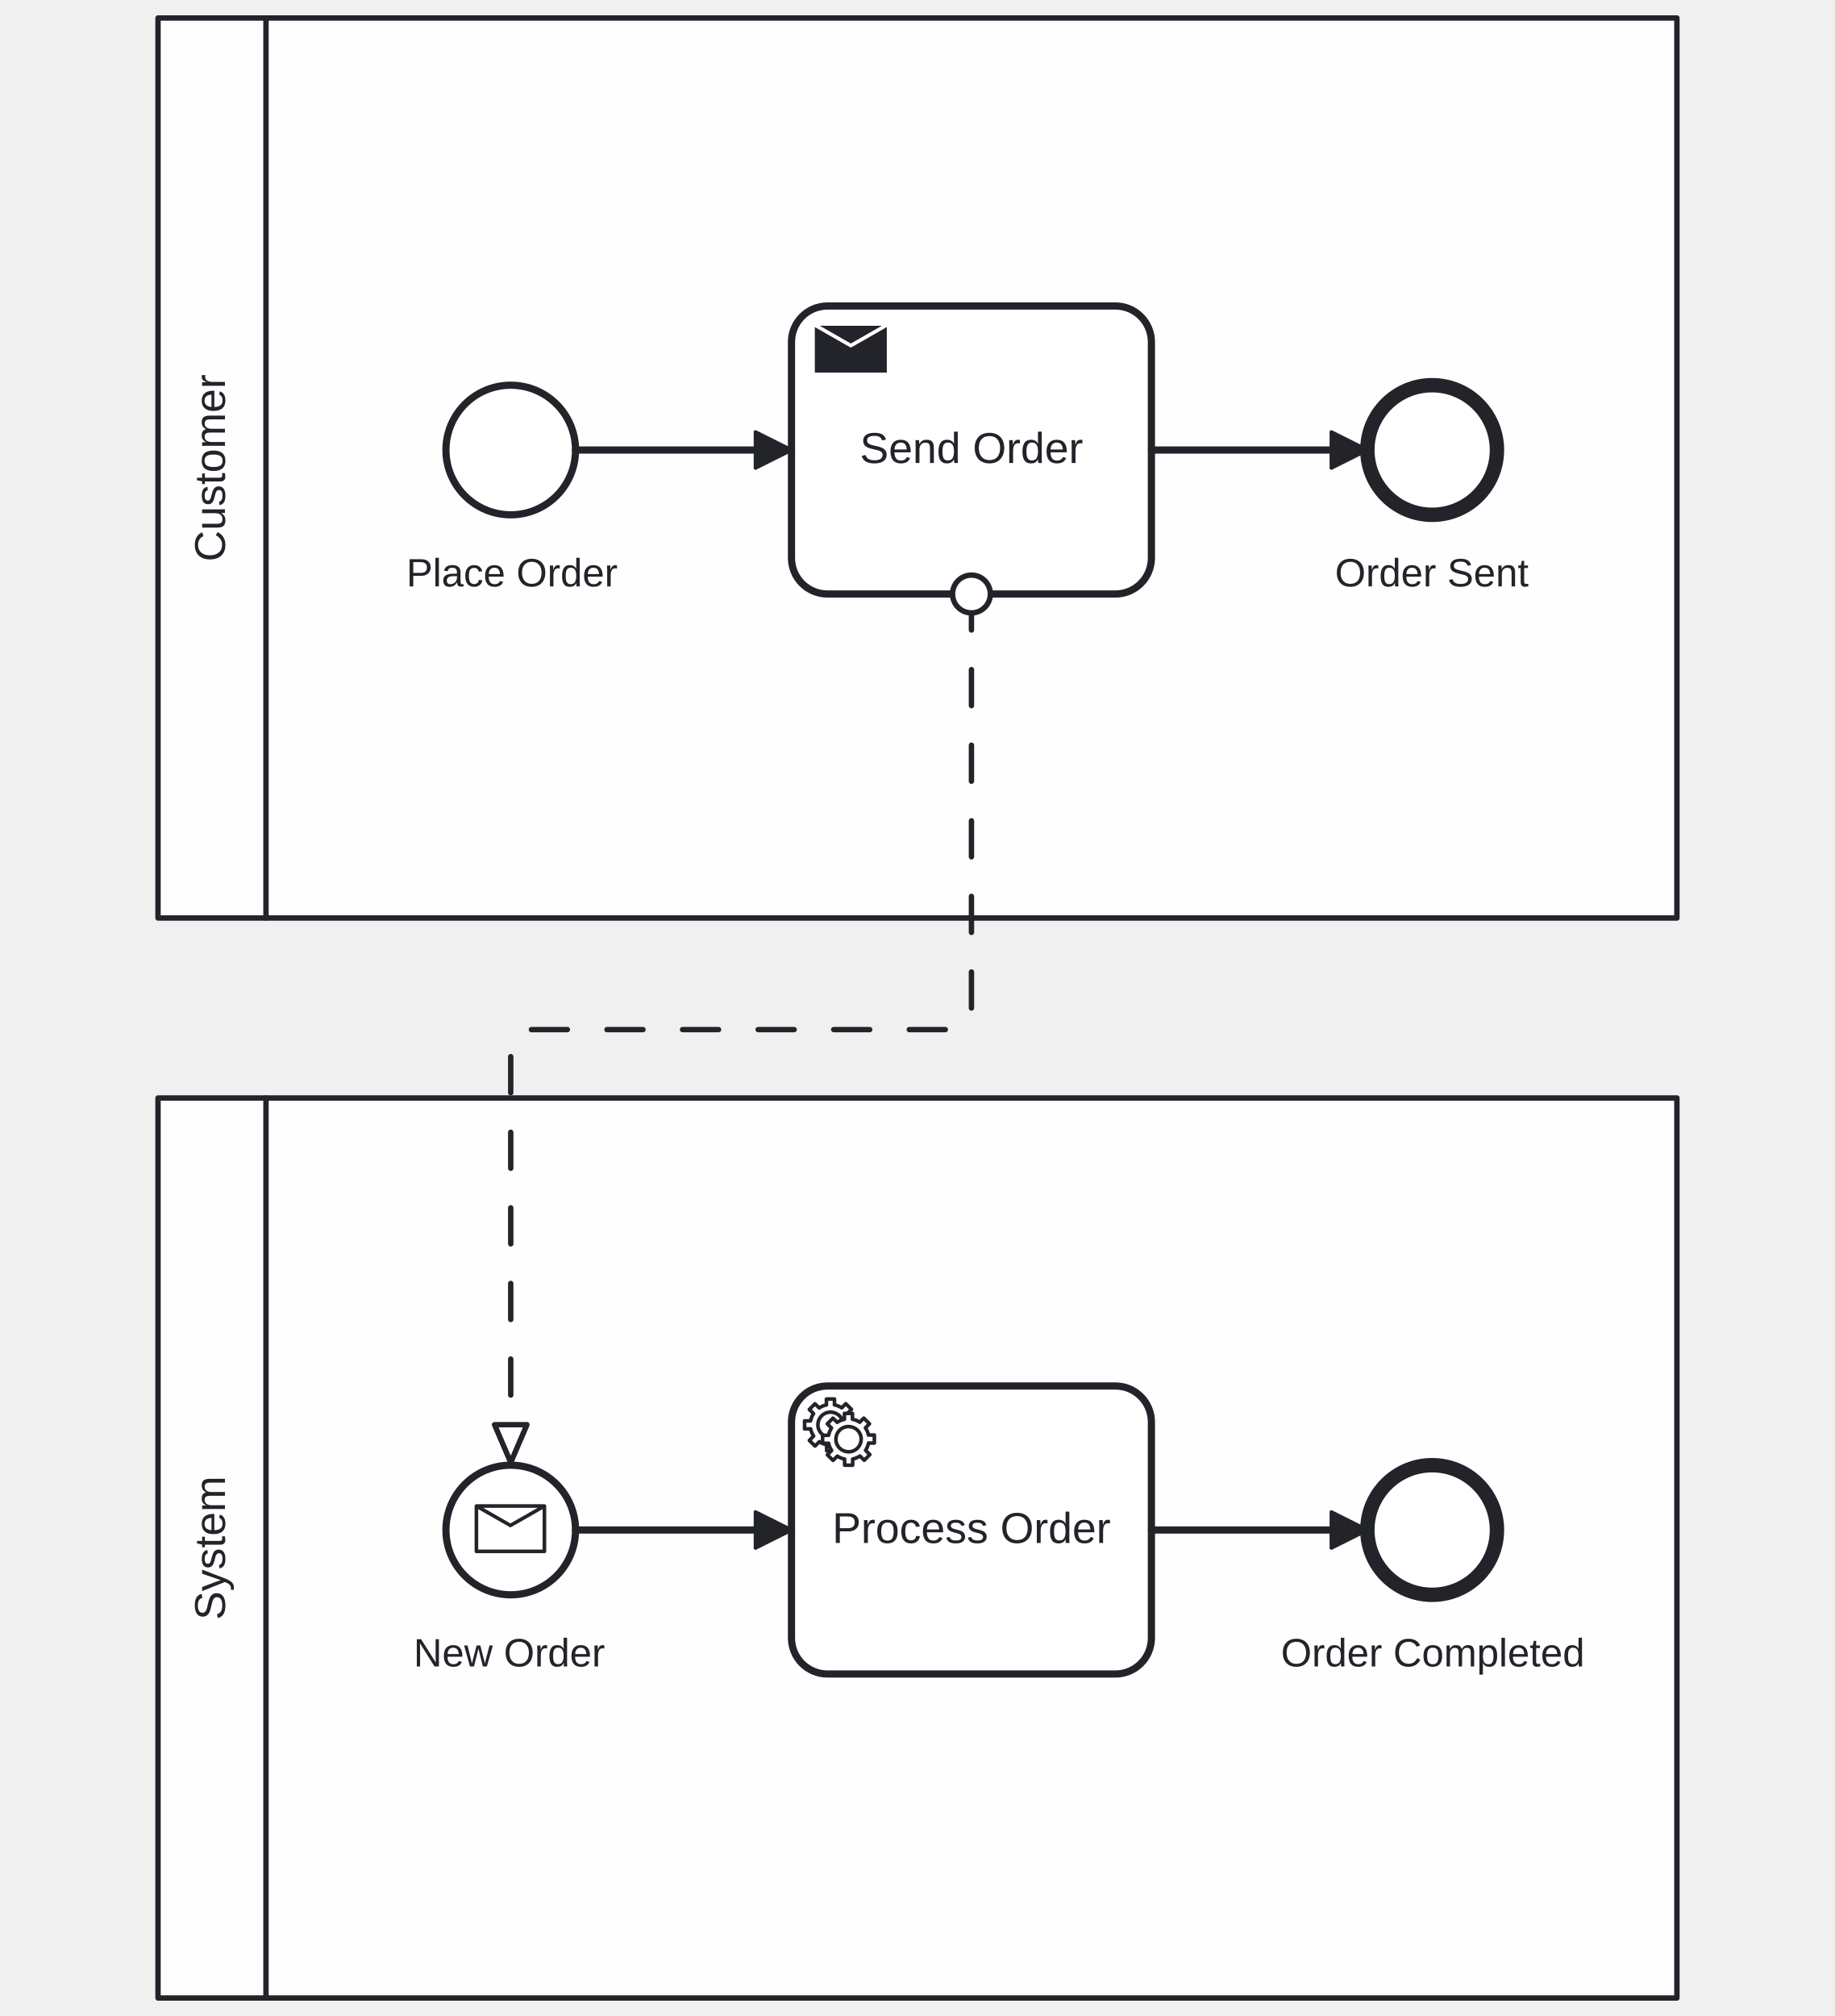
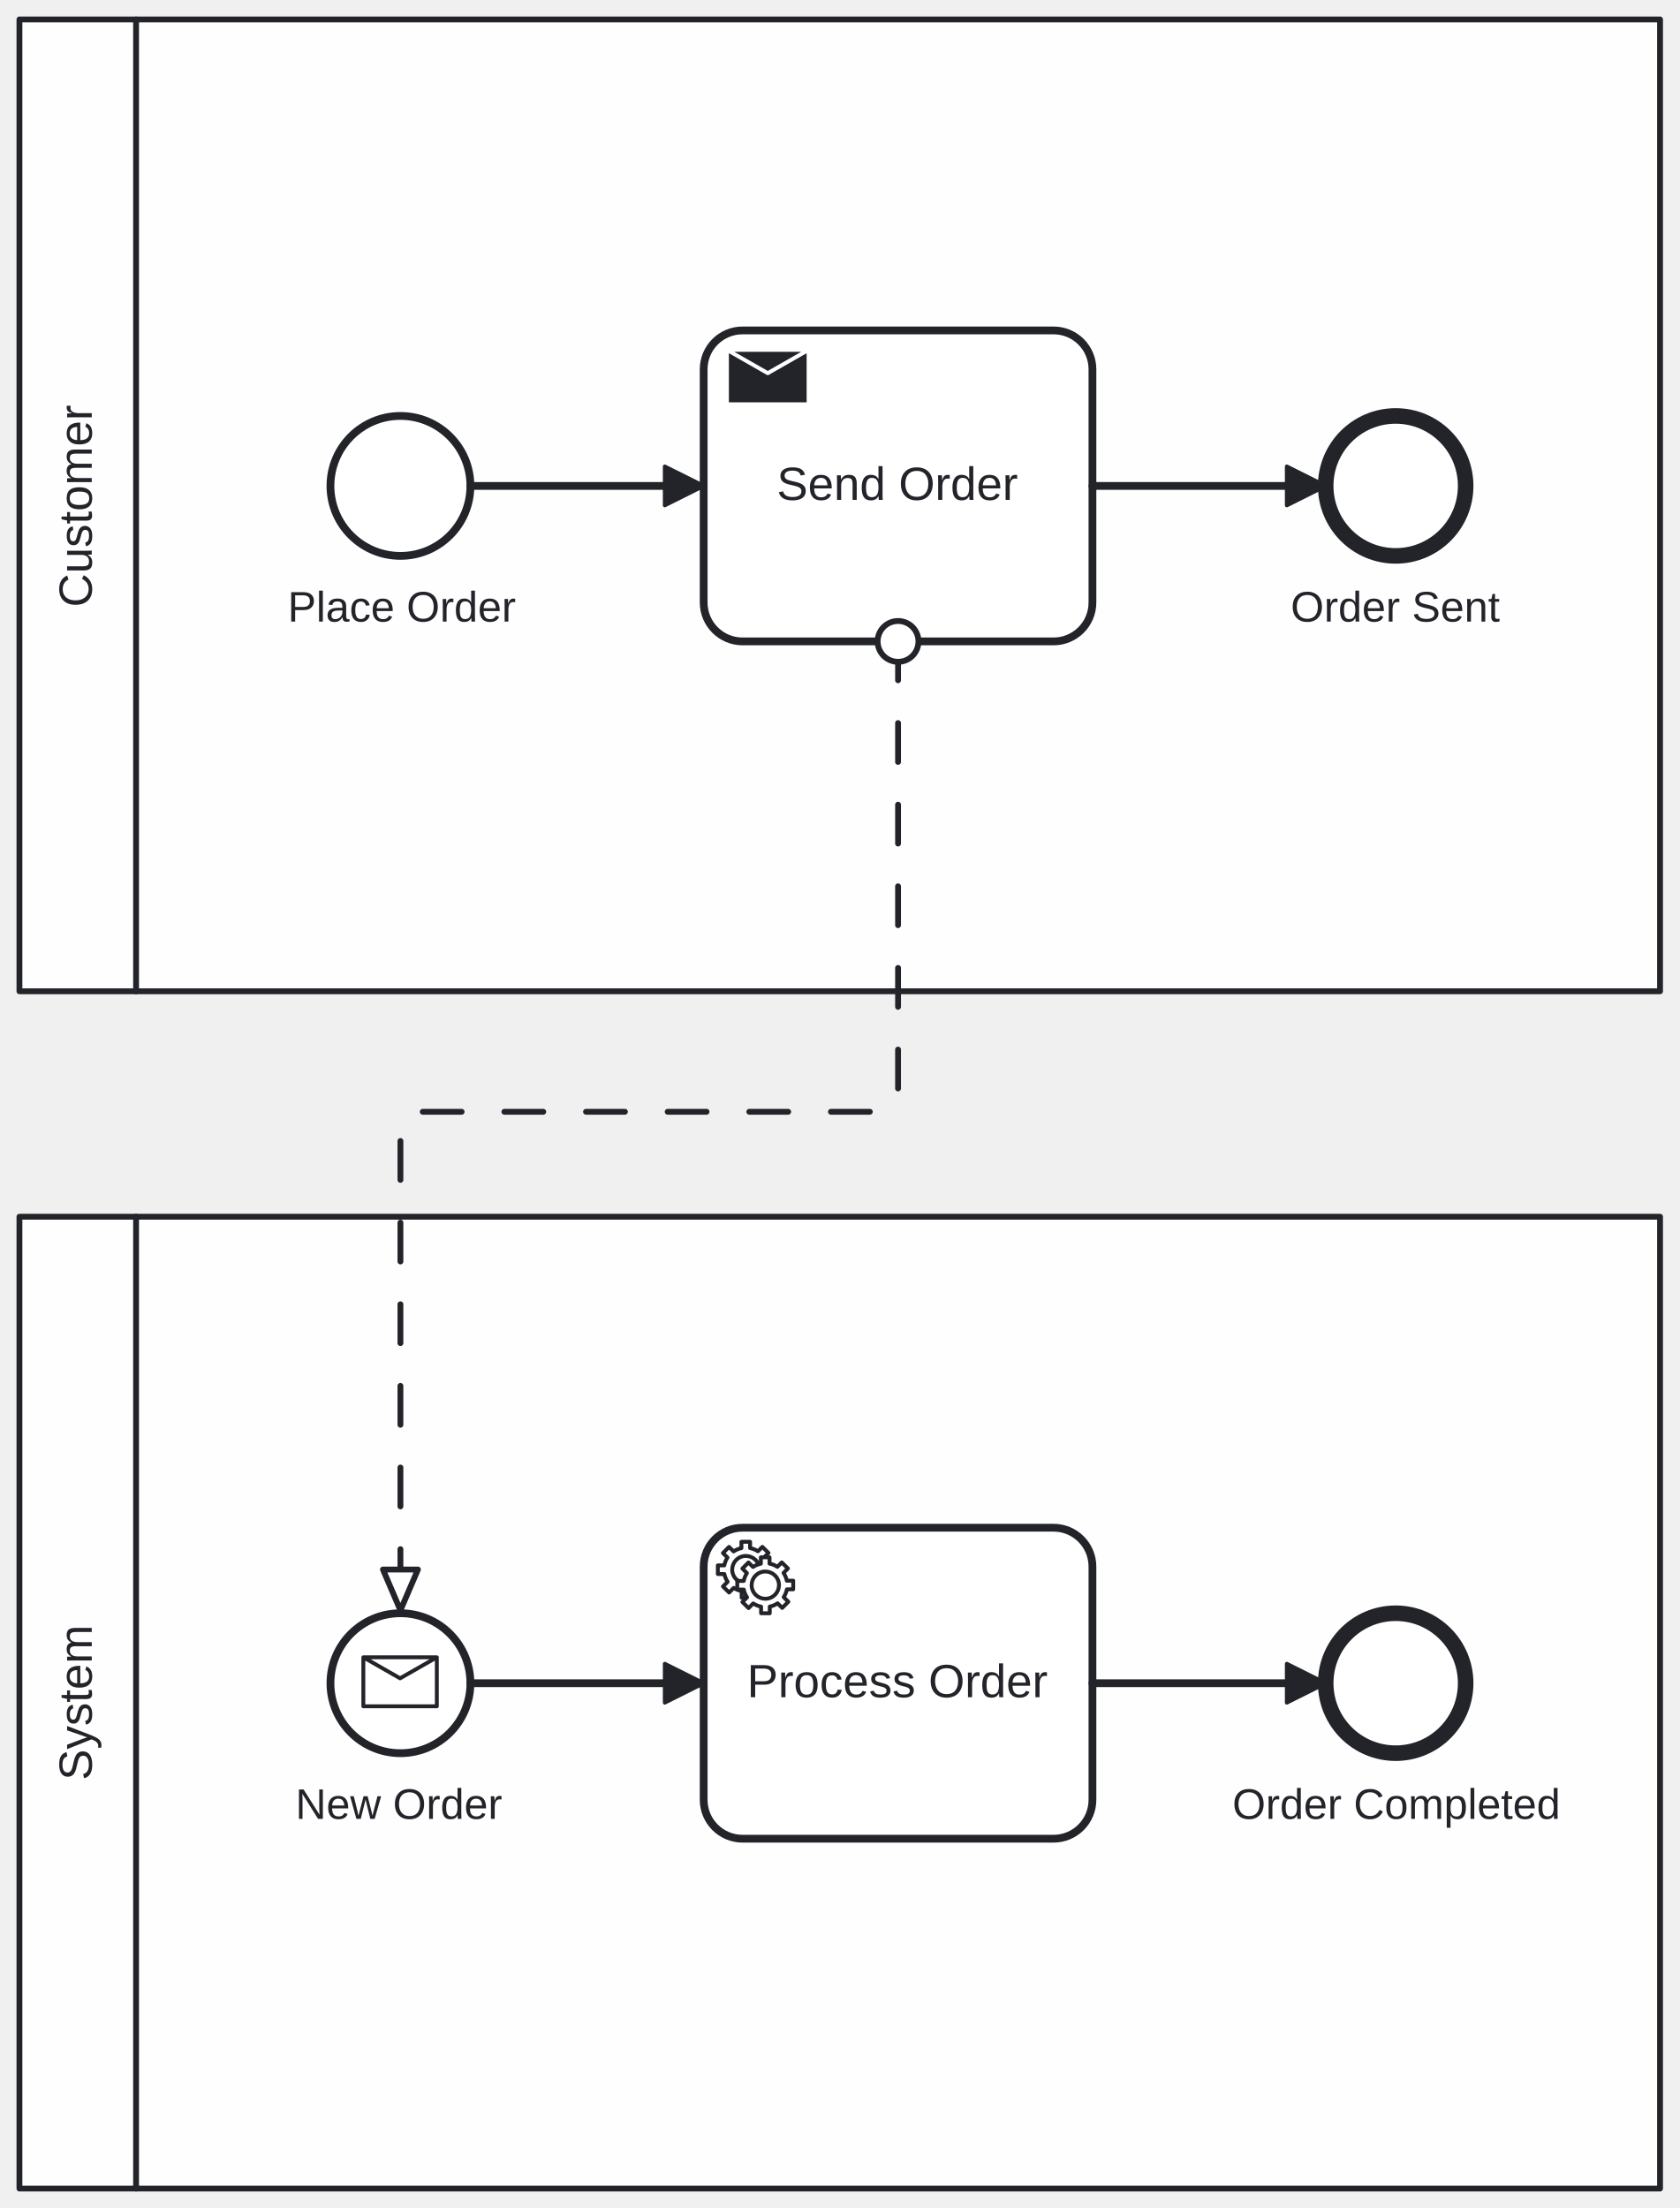
- <svg xmlns="http://www.w3.org/2000/svg" width="589" height="647" viewBox="157 87 432 560" version="1.1">
+ <svg xmlns="http://www.w3.org/2000/svg" width="432" height="568" viewBox="157 87 432 568" version="1.1">
+   <defs>
+     <pattern id="djs-grid-pattern-172185" width="10" height="10" patternUnits="userSpaceOnUse">
+       <circle cx="0.5" cy="0.5" r="0.5" style="fill: rgb(204, 204, 204);" />
+     </pattern>
+   </defs>
  <g class="djs-group">
-     <g class="djs-element djs-shape" data-element-id="Participant_0z8mn1y" style="display: block;" transform="translate(162, 92)">
+     <g class="djs-element djs-shape" data-element-id="Participant_0z8mn1y" style="display: block;" transform="matrix(1 0 0 1 162 92)">
      <g class="djs-visual">
-         <rect x="0" y="0" width="422" height="250" rx="0" ry="0" style="stroke-linecap: round; stroke-linejoin: round; stroke: hsl(225, 10%, 15%); stroke-width: 1.5px; fill: white; fill-opacity: 0.95;" />
-         <path style="fill: none; stroke-linecap: round; stroke-linejoin: round; stroke: hsl(225, 10%, 15%); stroke-width: 1.5px;" d="M30,0L30,250" />
-         <text style="font-family: Arial, sans-serif; font-size: 12px; font-weight: normal; fill: hsl(225, 10%, 15%);" lineHeight="1.2" class="djs-label" transform="matrix(-1.8369701987210297e-16, -1, 1, -1.8369701987210297e-16, 0, 250)">
-           <tspan x="98.996" y="18.6">Customer</tspan>
+         <rect x="0" y="0" width="422" height="250" rx="0" ry="0" style="stroke-linecap: round; stroke-linejoin: round; stroke: rgb(34, 36, 42); stroke-width: 1.5px; fill: white; fill-opacity: 0.95;" />
+         <path style="fill: none; stroke-linecap: round; stroke-linejoin: round; stroke: rgb(34, 36, 42); stroke-width: 1.5px;" d="M30,0L30,250" />
+         <text lineHeight="1.2" class="djs-label" style="font-family: Arial, sans-serif; font-size: 12px; font-weight: normal; fill: rgb(34, 36, 42);" transform="matrix(-1.83697e-16 -1 1 -1.83697e-16 0 250)">
+           <tspan x="98.808" y="18.6">Customer</tspan>
        </text>
      </g>
-       <rect x="-5" y="-5" rx="4" width="432" height="260" style="fill: none;" class="djs-outline" />
-       <rect style="fill: none; stroke-opacity: 0; stroke: white; stroke-width: 15px;" class="djs-hit djs-hit-no-move" x="0" y="0" width="422" height="250" />
-       <rect style="fill: none; stroke-opacity: 0; stroke: white; stroke-width: 15px;" class="djs-hit djs-hit-click-stroke" x="0" y="0" width="422" height="250" />
-       <rect style="fill: none; stroke-opacity: 0; stroke: white; stroke-width: 15px;" class="djs-hit djs-hit-all" x="0" y="0" width="30" height="250" />
+       <rect x="-5" y="-5" rx="4" width="432" height="260" class="djs-outline" style="fill: none;" />
+       <rect class="djs-hit djs-hit-no-move" x="0" y="0" width="422" height="250" style="fill: none; stroke-opacity: 0; stroke: white; stroke-width: 15px;" />
+       <rect class="djs-hit djs-hit-click-stroke" x="0" y="0" width="422" height="250" style="fill: none; stroke-opacity: 0; stroke: white; stroke-width: 15px;" />
+       <rect class="djs-hit djs-hit-all" x="0" y="0" width="30" height="250" style="fill: none; stroke-opacity: 0; stroke: white; stroke-width: 15px;" />
    </g>
    <g class="djs-children">
      <g class="djs-group">
-         <g class="djs-element djs-shape" data-element-id="Event_0tndxmk" style="display: block;" transform="translate(242, 194)">
-           <g class="djs-visual">
-             <circle cx="18" cy="18" r="18" style="stroke-linecap: round; stroke-linejoin: round; stroke: hsl(225, 10%, 15%); stroke-width: 2px; fill: white; fill-opacity: 0.95;" />
-           </g>
-           <rect style="fill: none; stroke-opacity: 0; stroke: white; stroke-width: 15px;" class="djs-hit djs-hit-all" x="0" y="0" width="36" height="36" />
-           <circle cx="18" cy="18" r="23" style="fill: none;" class="djs-outline" />
-         </g>
-       </g>
-       <g class="djs-group">
-         <g class="djs-element djs-shape" data-element-id="Event_1ou3j4g" style="display: block;" transform="translate(498, 194)">
-           <g class="djs-visual">
-             <circle cx="18" cy="18" r="18" style="stroke-linecap: round; stroke-linejoin: round; stroke: hsl(225, 10%, 15%); stroke-width: 4px; fill: white; fill-opacity: 0.95;" />
-           </g>
-           <rect style="fill: none; stroke-opacity: 0; stroke: white; stroke-width: 15px;" class="djs-hit djs-hit-all" x="0" y="0" width="36" height="36" />
-           <circle cx="18" cy="18" r="24" style="fill: none;" class="djs-outline" />
-         </g>
-       </g>
-       <g class="djs-group">
-         <g class="djs-element djs-shape" data-element-id="Activity_0ry0qlf" style="display: block;" transform="translate(338, 172)">
-           <g class="djs-visual">
-             <rect x="0" y="0" width="100" height="80" rx="10" ry="10" style="stroke-linecap: round; stroke-linejoin: round; stroke: hsl(225, 10%, 15%); stroke-width: 2px; fill: white; fill-opacity: 0.95;" />
-             <text style="font-family: Arial, sans-serif; font-size: 12px; font-weight: normal; fill: hsl(225, 10%, 15%);" lineHeight="1.2" class="djs-label">
-               <tspan x="18.986" y="43.6">Send Order</tspan>
-             </text>
-             <path style="fill: hsl(225, 10%, 15%); stroke-linecap: round; stroke-linejoin: round; stroke: white; stroke-width: 1px;" d="m 5.985,4.998 l 0,14 l 21,0 l 0,-14 z l 10.5,6 l 10.5,-6" />
-           </g>
-           <rect style="fill: none; stroke-opacity: 0; stroke: white; stroke-width: 15px;" class="djs-hit djs-hit-all" x="0" y="0" width="100" height="80" />
-           <rect x="-5" y="-5" rx="14" width="110" height="90" style="fill: none;" class="djs-outline" />
+         <g class="djs-element djs-shape" data-element-id="Event_0tndxmk" style="display: block;" transform="matrix(1 0 0 1 242 194)">
+           <g class="djs-visual">
+             <circle cx="18" cy="18" r="18" style="stroke-linecap: round; stroke-linejoin: round; stroke: rgb(34, 36, 42); stroke-width: 2px; fill: white; fill-opacity: 0.95;" />
+           </g>
+           <rect class="djs-hit djs-hit-all" x="0" y="0" width="36" height="36" style="fill: none; stroke-opacity: 0; stroke: white; stroke-width: 15px;" />
+           <circle cx="18" cy="18" r="23" class="djs-outline" style="fill: none;" />
+         </g>
+       </g>
+       <g class="djs-group">
+         <g class="djs-element djs-shape" data-element-id="Event_1ou3j4g" style="display: block;" transform="matrix(1 0 0 1 498 194)">
+           <g class="djs-visual">
+             <circle cx="18" cy="18" r="18" style="stroke-linecap: round; stroke-linejoin: round; stroke: rgb(34, 36, 42); stroke-width: 4px; fill: white; fill-opacity: 0.95;" />
+           </g>
+           <rect class="djs-hit djs-hit-all" x="0" y="0" width="36" height="36" style="fill: none; stroke-opacity: 0; stroke: white; stroke-width: 15px;" />
+           <circle cx="18" cy="18" r="24" class="djs-outline" style="fill: none;" />
+         </g>
+       </g>
+       <g class="djs-group">
+         <g class="djs-element djs-shape" data-element-id="Activity_0ry0qlf" style="display: block;" transform="matrix(1 0 0 1 338 172)">
+           <g class="djs-visual">
+             <rect x="0" y="0" width="100" height="80" rx="10" ry="10" style="stroke-linecap: round; stroke-linejoin: round; stroke: rgb(34, 36, 42); stroke-width: 2px; fill: white; fill-opacity: 0.95;" />
+             <text lineHeight="1.2" class="djs-label" style="font-family: Arial, sans-serif; font-size: 12px; font-weight: normal; fill: rgb(34, 36, 42);">
+               <tspan x="18.801" y="43.6">Send Order</tspan>
+             </text>
+             <path d="m 5.985,4.998 l 0,14 l 21,0 l 0,-14 z l 10.5,6 l 10.5,-6" style="fill: rgb(34, 36, 42); stroke-linecap: round; stroke-linejoin: round; stroke: white; stroke-width: 1px;" />
+           </g>
+           <rect class="djs-hit djs-hit-all" x="0" y="0" width="100" height="80" style="fill: none; stroke-opacity: 0; stroke: white; stroke-width: 15px;" />
+           <rect x="-5" y="-5" rx="14" width="110" height="90" class="djs-outline" style="fill: none;" />
        </g>
      </g>
      <g class="djs-group">
        <g class="djs-element djs-connection" data-element-id="Flow_1htsunl" style="display: block;">
          <g class="djs-visual">
            <defs>
-               <marker id="marker-seq-0" viewBox="0 0 20 20" refX="11" refY="10" markerWidth="10" markerHeight="10" orient="auto">
-                 <path d="M 1 5 L 11 10 L 1 15 Z" style="stroke-linecap: round; stroke-linejoin: round; stroke: hsl(225, 10%, 15%); stroke-width: 1px; fill: hsl(225, 10%, 15%);" />
-               </marker>
-             </defs>
-             <path style="fill: none; stroke-linecap: round; stroke-linejoin: round; stroke: hsl(225, 10%, 15%); stroke-width: 2px; marker-end: url(#marker-seq-0);" data-corner-radius="5" d="M278,212L338,212" />
-           </g>
-           <path d="M278,212L338,212" style="fill: none; stroke-opacity: 0; stroke: white; stroke-width: 15px;" class="djs-hit djs-hit-stroke" />
-           <rect x="273" y="207" rx="4" width="70" height="10" style="fill: none;" class="djs-outline" />
+               <marker id="marker-7tk5v90thybh86gxi19zd405r" viewBox="0 0 20 20" refX="11" refY="10" markerWidth="10" markerHeight="10" orient="auto">
+                 <path d="M 1 5 L 11 10 L 1 15 Z" style="stroke-linecap: round; stroke-linejoin: round; stroke: rgb(34, 36, 42); stroke-width: 1px; fill: rgb(34, 36, 42);" />
+               </marker>
+             </defs>
+             <path data-corner-radius="5" style="fill: none; stroke-linecap: round; stroke-linejoin: round; stroke: rgb(34, 36, 42); stroke-width: 2px; marker-end: url('#marker-7tk5v90thybh86gxi19zd405r');" d="M278,212L338,212" />
+           </g>
+           <path d="M278,212L338,212" class="djs-hit djs-hit-stroke" style="fill: none; stroke-opacity: 0; stroke: white; stroke-width: 15px;" />
+           <rect x="273" y="207" rx="4" width="70" height="10" class="djs-outline" style="fill: none;" />
        </g>
      </g>
      <g class="djs-group">
        <g class="djs-element djs-connection" data-element-id="Flow_0yr0lg5" style="display: block;">
          <g class="djs-visual">
            <defs>
-               <marker id="marker-seq-1" viewBox="0 0 20 20" refX="11" refY="10" markerWidth="10" markerHeight="10" orient="auto">
-                 <path d="M 1 5 L 11 10 L 1 15 Z" style="stroke-linecap: round; stroke-linejoin: round; stroke: hsl(225, 10%, 15%); stroke-width: 1px; fill: hsl(225, 10%, 15%);" />
-               </marker>
-             </defs>
-             <path style="fill: none; stroke-linecap: round; stroke-linejoin: round; stroke: hsl(225, 10%, 15%); stroke-width: 2px; marker-end: url(#marker-seq-1);" data-corner-radius="5" d="M438,212L498,212" />
-           </g>
-           <path d="M438,212L498,212" style="fill: none; stroke-opacity: 0; stroke: white; stroke-width: 15px;" class="djs-hit djs-hit-stroke" />
-           <rect x="433" y="207" rx="4" width="70" height="10" style="fill: none;" class="djs-outline" />
+               <marker id="marker-83jyy9683g8aciqaygdui0ru0" viewBox="0 0 20 20" refX="11" refY="10" markerWidth="10" markerHeight="10" orient="auto">
+                 <path d="M 1 5 L 11 10 L 1 15 Z" style="stroke-linecap: round; stroke-linejoin: round; stroke: rgb(34, 36, 42); stroke-width: 1px; fill: rgb(34, 36, 42);" />
+               </marker>
+             </defs>
+             <path data-corner-radius="5" style="fill: none; stroke-linecap: round; stroke-linejoin: round; stroke: rgb(34, 36, 42); stroke-width: 2px; marker-end: url('#marker-83jyy9683g8aciqaygdui0ru0');" d="M438,212L498,212" />
+           </g>
+           <path d="M438,212L498,212" class="djs-hit djs-hit-stroke" style="fill: none; stroke-opacity: 0; stroke: white; stroke-width: 15px;" />
+           <rect x="433" y="207" rx="4" width="70" height="10" class="djs-outline" style="fill: none;" />
+         </g>
+       </g>
+       <g class="djs-group">
+         <g class="djs-element djs-shape" data-element-id="Event_0tndxmk_label" style="display: block;" transform="matrix(1 0 0 1 231 237)">
+           <g class="djs-visual">
+             <text lineHeight="1.2" class="djs-label" style="font-family: Arial, sans-serif; font-size: 11px; font-weight: normal; fill: rgb(34, 36, 42);">
+               <tspan x="0" y="9.9">Place Order</tspan>
+             </text>
+           </g>
+           <rect class="djs-hit djs-hit-all" x="0" y="0" width="59" height="14" style="fill: none; stroke-opacity: 0; stroke: white; stroke-width: 15px;" />
+           <rect x="-5" y="-5" rx="4" width="69" height="24" class="djs-outline" style="fill: none;" />
+         </g>
+       </g>
+       <g class="djs-group">
+         <g class="djs-element djs-shape" data-element-id="Event_1ou3j4g_label" style="display: block;" transform="matrix(1 0 0 1 489 237)">
+           <g class="djs-visual">
+             <text lineHeight="1.2" class="djs-label" style="font-family: Arial, sans-serif; font-size: 11px; font-weight: normal; fill: rgb(34, 36, 42);">
+               <tspan x="0" y="9.9">Order Sent</tspan>
+             </text>
+           </g>
+           <rect class="djs-hit djs-hit-all" x="0" y="0" width="55" height="14" style="fill: none; stroke-opacity: 0; stroke: white; stroke-width: 15px;" />
+           <rect x="-5" y="-5" rx="4" width="65" height="24" class="djs-outline" style="fill: none;" />
        </g>
      </g>
    </g>
  </g>
  <g class="djs-group">
-     <g class="djs-element djs-shape" data-element-id="Participant_063wr7t" style="display: block;" transform="translate(162, 392)">
+     <g class="djs-element djs-shape" data-element-id="Participant_063wr7t" style="display: block;" transform="matrix(1 0 0 1 162 400)">
      <g class="djs-visual">
-         <rect x="0" y="0" width="422" height="250" rx="0" ry="0" style="stroke-linecap: round; stroke-linejoin: round; stroke: hsl(225, 10%, 15%); stroke-width: 1.5px; fill: white; fill-opacity: 0.95;" />
-         <path style="fill: none; stroke-linecap: round; stroke-linejoin: round; stroke: hsl(225, 10%, 15%); stroke-width: 1.5px;" d="M30,0L30,250" />
-         <text style="font-family: Arial, sans-serif; font-size: 12px; font-weight: normal; fill: hsl(225, 10%, 15%);" lineHeight="1.2" class="djs-label" transform="matrix(-1.8369701987210297e-16, -1, 1, -1.8369701987210297e-16, 0, 250)">
-           <tspan x="104.996" y="18.6">System</tspan>
+         <rect x="0" y="0" width="422" height="250" rx="0" ry="0" style="stroke-linecap: round; stroke-linejoin: round; stroke: rgb(34, 36, 42); stroke-width: 1.5px; fill: white; fill-opacity: 0.95;" />
+         <path style="fill: none; stroke-linecap: round; stroke-linejoin: round; stroke: rgb(34, 36, 42); stroke-width: 1.5px;" d="M30,0L30,250" />
+         <text lineHeight="1.2" class="djs-label" style="font-family: Arial, sans-serif; font-size: 12px; font-weight: normal; fill: rgb(34, 36, 42);" transform="matrix(-1.83697e-16 -1 1 -1.83697e-16 0 250)">
+           <tspan x="105.008" y="18.6">System</tspan>
        </text>
      </g>
-       <rect x="-5" y="-5" rx="4" width="432" height="260" style="fill: none;" class="djs-outline" />
-       <rect style="fill: none; stroke-opacity: 0; stroke: white; stroke-width: 15px;" class="djs-hit djs-hit-no-move" x="0" y="0" width="422" height="250" />
-       <rect style="fill: none; stroke-opacity: 0; stroke: white; stroke-width: 15px;" class="djs-hit djs-hit-click-stroke" x="0" y="0" width="422" height="250" />
-       <rect style="fill: none; stroke-opacity: 0; stroke: white; stroke-width: 15px;" class="djs-hit djs-hit-all" x="0" y="0" width="30" height="250" />
+       <rect x="-5" y="-5" rx="4" width="432" height="260" class="djs-outline" style="fill: none;" />
+       <rect class="djs-hit djs-hit-no-move" x="0" y="0" width="422" height="250" style="fill: none; stroke-opacity: 0; stroke: white; stroke-width: 15px;" />
+       <rect class="djs-hit djs-hit-click-stroke" x="0" y="0" width="422" height="250" style="fill: none; stroke-opacity: 0; stroke: white; stroke-width: 15px;" />
+       <rect class="djs-hit djs-hit-all" x="0" y="0" width="30" height="250" style="fill: none; stroke-opacity: 0; stroke: white; stroke-width: 15px;" />
    </g>
    <g class="djs-children">
      <g class="djs-group">
-         <g class="djs-element djs-shape" data-element-id="Event_0f70ujx" style="display: block;" transform="translate(498, 494)">
-           <g class="djs-visual">
-             <circle cx="18" cy="18" r="18" style="stroke-linecap: round; stroke-linejoin: round; stroke: hsl(225, 10%, 15%); stroke-width: 4px; fill: white; fill-opacity: 0.95;" />
-           </g>
-           <rect style="fill: none; stroke-opacity: 0; stroke: white; stroke-width: 15px;" class="djs-hit djs-hit-all" x="0" y="0" width="36" height="36" />
-           <circle cx="18" cy="18" r="24" style="fill: none;" class="djs-outline" />
-         </g>
-       </g>
-       <g class="djs-group">
-         <g class="djs-element djs-shape" data-element-id="Event_0156z5p" style="display: block;" transform="translate(242, 494)">
-           <g class="djs-visual">
-             <circle cx="18" cy="18" r="18" style="stroke-linecap: round; stroke-linejoin: round; stroke: hsl(225, 10%, 15%); stroke-width: 2px; fill: white; fill-opacity: 0.95;" />
-             <path style="fill: white; stroke-linecap: round; stroke-linejoin: round; stroke: hsl(225, 10%, 15%); stroke-width: 1px;" d="m 8.46,11.34 l 0,12.6 l 18.9,0 l 0,-12.6 z l 9.45,5.4 l 9.45,-5.4" />
-           </g>
-           <rect style="fill: none; stroke-opacity: 0; stroke: white; stroke-width: 15px;" class="djs-hit djs-hit-all" x="0" y="0" width="36" height="36" />
-           <circle cx="18" cy="18" r="23" style="fill: none;" class="djs-outline" />
-         </g>
-       </g>
-       <g class="djs-group">
-         <g class="djs-element djs-shape" data-element-id="Activity_1e3ihgs" style="display: block;" transform="translate(338, 472)">
-           <g class="djs-visual">
-             <rect x="0" y="0" width="100" height="80" rx="10" ry="10" style="stroke-linecap: round; stroke-linejoin: round; stroke: hsl(225, 10%, 15%); stroke-width: 2px; fill: white; fill-opacity: 0.95;" />
-             <text style="font-family: Arial, sans-serif; font-size: 12px; font-weight: normal; fill: hsl(225, 10%, 15%);" lineHeight="1.2" class="djs-label">
-               <tspan x="11.324" y="43.6">Process Order</tspan>
-             </text>
-             <circle cx="5" cy="5" r="5" style="stroke-linecap: round; stroke-linejoin: round; stroke: none; stroke-width: 2px; fill: white;" transform="translate(6, 6)" />
-             <path style="fill: white; stroke-linecap: round; stroke-linejoin: round; stroke: hsl(225, 10%, 15%); stroke-width: 1px;" d="m 12,18 v -1.713 c 0.352,-0.07 0.704,-0.178 1.048,-0.321 0.344,-0.145 0.666,-0.321 0.966,-0.521 l 1.194,1.18 1.567,-1.577 -1.195,-1.18 c 0.403,-0.614 0.683,-1.299 0.825,-2.018 l 1.622,-0.01 v -2.22 l -1.637,0.01 c -0.073,-0.352 -0.178,-0.7 -0.324,-1.044 -0.145,-0.344 -0.321,-0.664 -0.523,-0.962 l 1.131,-1.136 -1.583,-1.563 -1.13,1.136 c -0.614,-0.401 -1.303,-0.681 -2.023,-0.822 l 0.009,-1.619 h -2.241 l 0.004,1.631 c -0.354,0.074 -0.705,0.18 -1.05,0.324 -0.344,0.144 -0.665,0.321 -0.964,0.52 l -1.17,-1.158 -1.567,1.579 1.168,1.157 c -0.403,0.613 -0.683,1.298 -0.825,2.017 l -1.659,0.003 v 2.222 l 1.672,-0.006 c 0.073,0.351 0.18,0.702 0.324,1.045 0.145,0.344 0.321,0.664 0.523,0.961 l -1.199,1.197 1.584,1.56 1.196,-1.193 c 0.614,0.403 1.303,0.682 2.023,0.823 l 7.19e-4,1.699 h 2.227 z m 0.221,-3.996 c -1.789,0.75 -3.858,-0.093 -4.61,-1.874 -0.752,-1.783 0.091,-3.846 1.88,-4.596 1.788,-0.749 3.857,0.093 4.609,1.874 0.752,1.782 -0.091,3.846 -1.88,4.596 z" />
-             <circle cx="5" cy="5" r="5" style="stroke-linecap: round; stroke-linejoin: round; stroke: none; stroke-width: 2px; fill: white;" transform="translate(11, 10)" />
-             <path style="fill: white; stroke-linecap: round; stroke-linejoin: round; stroke: hsl(225, 10%, 15%); stroke-width: 1px;" d="m 17,22 v -1.713 c 0.352,-0.07 0.704,-0.178 1.048,-0.321 0.344,-0.145 0.666,-0.321 0.966,-0.521 l 1.194,1.18 1.567,-1.577 -1.195,-1.18 c 0.403,-0.614 0.683,-1.299 0.825,-2.018 l 1.622,-0.01 v -2.22 l -1.637,0.01 c -0.073,-0.352 -0.178,-0.7 -0.324,-1.044 -0.145,-0.344 -0.321,-0.664 -0.523,-0.962 l 1.131,-1.136 -1.583,-1.563 -1.13,1.136 c -0.614,-0.401 -1.303,-0.681 -2.023,-0.822 l 0.009,-1.619 h -2.241 l 0.004,1.631 c -0.354,0.074 -0.705,0.18 -1.05,0.324 -0.344,0.144 -0.665,0.321 -0.964,0.52 l -1.17,-1.158 -1.567,1.579 1.168,1.157 c -0.403,0.613 -0.683,1.298 -0.825,2.017 l -1.659,0.003 v 2.222 l 1.672,-0.006 c 0.073,0.351 0.18,0.702 0.324,1.045 0.145,0.344 0.321,0.664 0.523,0.961 l -1.199,1.197 1.584,1.56 1.196,-1.193 c 0.614,0.403 1.303,0.682 2.023,0.823 l 7.19e-4,1.699 h 2.227 z m 0.221,-3.996 c -1.789,0.75 -3.858,-0.093 -4.61,-1.874 -0.752,-1.783 0.091,-3.846 1.88,-4.596 1.788,-0.749 3.857,0.093 4.609,1.874 0.752,1.782 -0.091,3.846 -1.88,4.596 z" />
-           </g>
-           <rect style="fill: none; stroke-opacity: 0; stroke: white; stroke-width: 15px;" class="djs-hit djs-hit-all" x="0" y="0" width="100" height="80" />
-           <rect x="-5" y="-5" rx="14" width="110" height="90" style="fill: none;" class="djs-outline" />
+         <g class="djs-element djs-shape" data-element-id="Event_0f70ujx" style="display: block;" transform="matrix(1 0 0 1 498 502)">
+           <g class="djs-visual">
+             <circle cx="18" cy="18" r="18" style="stroke-linecap: round; stroke-linejoin: round; stroke: rgb(34, 36, 42); stroke-width: 4px; fill: white; fill-opacity: 0.95;" />
+           </g>
+           <rect class="djs-hit djs-hit-all" x="0" y="0" width="36" height="36" style="fill: none; stroke-opacity: 0; stroke: white; stroke-width: 15px;" />
+           <circle cx="18" cy="18" r="24" class="djs-outline" style="fill: none;" />
+         </g>
+       </g>
+       <g class="djs-group">
+         <g class="djs-element djs-shape" data-element-id="Event_0156z5p" style="display: block;" transform="matrix(1 0 0 1 242 502)">
+           <g class="djs-visual">
+             <circle cx="18" cy="18" r="18" style="stroke-linecap: round; stroke-linejoin: round; stroke: rgb(34, 36, 42); stroke-width: 2px; fill: white; fill-opacity: 0.95;" />
+             <path d="m 8.46,11.34 l 0,12.6 l 18.9,0 l 0,-12.6 z l 9.45,5.4 l 9.45,-5.4" style="fill: white; stroke-linecap: round; stroke-linejoin: round; stroke: rgb(34, 36, 42); stroke-width: 1px;" />
+           </g>
+           <rect class="djs-hit djs-hit-all" x="0" y="0" width="36" height="36" style="fill: none; stroke-opacity: 0; stroke: white; stroke-width: 15px;" />
+           <circle cx="18" cy="18" r="23" class="djs-outline" style="fill: none;" />
+         </g>
+       </g>
+       <g class="djs-group">
+         <g class="djs-element djs-shape" data-element-id="Activity_1e3ihgs" style="display: block;" transform="matrix(1 0 0 1 338 480)">
+           <g class="djs-visual">
+             <rect x="0" y="0" width="100" height="80" rx="10" ry="10" style="stroke-linecap: round; stroke-linejoin: round; stroke: rgb(34, 36, 42); stroke-width: 2px; fill: white; fill-opacity: 0.95;" />
+             <text lineHeight="1.2" class="djs-label" style="font-family: Arial, sans-serif; font-size: 12px; font-weight: normal; fill: rgb(34, 36, 42);">
+               <tspan x="11.145" y="43.6">Process Order</tspan>
+             </text>
+             <circle cx="5" cy="5" r="5" transform="translate(6, 6)" style="stroke-linecap: round; stroke-linejoin: round; stroke: none; stroke-width: 2px; fill: white;" />
+             <path d="m 12,18 v -1.713 c 0.352,-0.07 0.704,-0.178 1.048,-0.321 0.344,-0.145 0.666,-0.321 0.966,-0.521 l 1.194,1.18 1.567,-1.577 -1.195,-1.18 c 0.403,-0.614 0.683,-1.299 0.825,-2.018 l 1.622,-0.01 v -2.22 l -1.637,0.01 c -0.073,-0.352 -0.178,-0.7 -0.324,-1.044 -0.145,-0.344 -0.321,-0.664 -0.523,-0.962 l 1.131,-1.136 -1.583,-1.563 -1.13,1.136 c -0.614,-0.401 -1.303,-0.681 -2.023,-0.822 l 0.009,-1.619 h -2.241 l 0.004,1.631 c -0.354,0.074 -0.705,0.18 -1.05,0.324 -0.344,0.144 -0.665,0.321 -0.964,0.52 l -1.17,-1.158 -1.567,1.579 1.168,1.157 c -0.403,0.613 -0.683,1.298 -0.825,2.017 l -1.659,0.003 v 2.222 l 1.672,-0.006 c 0.073,0.351 0.18,0.702 0.324,1.045 0.145,0.344 0.321,0.664 0.523,0.961 l -1.199,1.197 1.584,1.56 1.196,-1.193 c 0.614,0.403 1.303,0.682 2.023,0.823 l 7.19e-4,1.699 h 2.227 z m 0.221,-3.996 c -1.789,0.75 -3.858,-0.093 -4.61,-1.874 -0.752,-1.783 0.091,-3.846 1.88,-4.596 1.788,-0.749 3.857,0.093 4.609,1.874 0.752,1.782 -0.091,3.846 -1.88,4.596 z" style="fill: white; stroke-linecap: round; stroke-linejoin: round; stroke: rgb(34, 36, 42); stroke-width: 1px;" />
+             <circle cx="5" cy="5" r="5" transform="translate(11, 10)" style="stroke-linecap: round; stroke-linejoin: round; stroke: none; stroke-width: 2px; fill: white;" />
+             <path d="m 17,22 v -1.713 c 0.352,-0.07 0.704,-0.178 1.048,-0.321 0.344,-0.145 0.666,-0.321 0.966,-0.521 l 1.194,1.18 1.567,-1.577 -1.195,-1.18 c 0.403,-0.614 0.683,-1.299 0.825,-2.018 l 1.622,-0.01 v -2.22 l -1.637,0.01 c -0.073,-0.352 -0.178,-0.7 -0.324,-1.044 -0.145,-0.344 -0.321,-0.664 -0.523,-0.962 l 1.131,-1.136 -1.583,-1.563 -1.13,1.136 c -0.614,-0.401 -1.303,-0.681 -2.023,-0.822 l 0.009,-1.619 h -2.241 l 0.004,1.631 c -0.354,0.074 -0.705,0.18 -1.05,0.324 -0.344,0.144 -0.665,0.321 -0.964,0.52 l -1.17,-1.158 -1.567,1.579 1.168,1.157 c -0.403,0.613 -0.683,1.298 -0.825,2.017 l -1.659,0.003 v 2.222 l 1.672,-0.006 c 0.073,0.351 0.18,0.702 0.324,1.045 0.145,0.344 0.321,0.664 0.523,0.961 l -1.199,1.197 1.584,1.56 1.196,-1.193 c 0.614,0.403 1.303,0.682 2.023,0.823 l 7.19e-4,1.699 h 2.227 z m 0.221,-3.996 c -1.789,0.75 -3.858,-0.093 -4.61,-1.874 -0.752,-1.783 0.091,-3.846 1.88,-4.596 1.788,-0.749 3.857,0.093 4.609,1.874 0.752,1.782 -0.091,3.846 -1.88,4.596 z" style="fill: white; stroke-linecap: round; stroke-linejoin: round; stroke: rgb(34, 36, 42); stroke-width: 1px;" />
+           </g>
+           <rect class="djs-hit djs-hit-all" x="0" y="0" width="100" height="80" style="fill: none; stroke-opacity: 0; stroke: white; stroke-width: 15px;" />
+           <rect x="-5" y="-5" rx="14" width="110" height="90" class="djs-outline" style="fill: none;" />
        </g>
      </g>
      <g class="djs-group">
        <g class="djs-element djs-connection" data-element-id="Flow_00wj4ud" style="display: block;">
          <g class="djs-visual">
            <defs>
-               <marker id="marker-seq-2" viewBox="0 0 20 20" refX="11" refY="10" markerWidth="10" markerHeight="10" orient="auto">
-                 <path d="M 1 5 L 11 10 L 1 15 Z" style="stroke-linecap: round; stroke-linejoin: round; stroke: hsl(225, 10%, 15%); stroke-width: 1px; fill: hsl(225, 10%, 15%);" />
-               </marker>
-             </defs>
-             <path style="fill: none; stroke-linecap: round; stroke-linejoin: round; stroke: hsl(225, 10%, 15%); stroke-width: 2px; marker-end: url(#marker-seq-2);" data-corner-radius="5" d="M438,512L498,512" />
-           </g>
-           <path d="M438,512L498,512" style="fill: none; stroke-opacity: 0; stroke: white; stroke-width: 15px;" class="djs-hit djs-hit-stroke" />
-           <rect x="433" y="507" rx="4" width="70" height="10" style="fill: none;" class="djs-outline" />
+               <marker id="marker-b3jz83xpqkkfy37d2f3arkl0m" viewBox="0 0 20 20" refX="11" refY="10" markerWidth="10" markerHeight="10" orient="auto">
+                 <path d="M 1 5 L 11 10 L 1 15 Z" style="stroke-linecap: round; stroke-linejoin: round; stroke: rgb(34, 36, 42); stroke-width: 1px; fill: rgb(34, 36, 42);" />
+               </marker>
+             </defs>
+             <path data-corner-radius="5" style="fill: none; stroke-linecap: round; stroke-linejoin: round; stroke: rgb(34, 36, 42); stroke-width: 2px; marker-end: url('#marker-b3jz83xpqkkfy37d2f3arkl0m');" d="M438,520L498,520" />
+           </g>
+           <path d="M438,520L498,520" class="djs-hit djs-hit-stroke" style="fill: none; stroke-opacity: 0; stroke: white; stroke-width: 15px;" />
+           <rect x="433" y="515" rx="4" width="70" height="10" class="djs-outline" style="fill: none;" />
        </g>
      </g>
      <g class="djs-group">
        <g class="djs-element djs-connection" data-element-id="Flow_0n5lx63" style="display: block;">
          <g class="djs-visual">
            <defs>
-               <marker id="marker-seq-3" viewBox="0 0 20 20" refX="11" refY="10" markerWidth="10" markerHeight="10" orient="auto">
-                 <path d="M 1 5 L 11 10 L 1 15 Z" style="stroke-linecap: round; stroke-linejoin: round; stroke: hsl(225, 10%, 15%); stroke-width: 1px; fill: hsl(225, 10%, 15%);" />
-               </marker>
-             </defs>
-             <path style="fill: none; stroke-linecap: round; stroke-linejoin: round; stroke: hsl(225, 10%, 15%); stroke-width: 2px; marker-end: url(#marker-seq-3);" data-corner-radius="5" d="M278,512L338,512" />
-           </g>
-           <path d="M278,512L338,512" style="fill: none; stroke-opacity: 0; stroke: white; stroke-width: 15px;" class="djs-hit djs-hit-stroke" />
-           <rect x="273" y="507" rx="4" width="70" height="10" style="fill: none;" class="djs-outline" />
+               <marker id="marker-azxi349wekhqc7f0gugqq3ui8" viewBox="0 0 20 20" refX="11" refY="10" markerWidth="10" markerHeight="10" orient="auto">
+                 <path d="M 1 5 L 11 10 L 1 15 Z" style="stroke-linecap: round; stroke-linejoin: round; stroke: rgb(34, 36, 42); stroke-width: 1px; fill: rgb(34, 36, 42);" />
+               </marker>
+             </defs>
+             <path data-corner-radius="5" style="fill: none; stroke-linecap: round; stroke-linejoin: round; stroke: rgb(34, 36, 42); stroke-width: 2px; marker-end: url('#marker-azxi349wekhqc7f0gugqq3ui8');" d="M278,520L338,520" />
+           </g>
+           <path d="M278,520L338,520" class="djs-hit djs-hit-stroke" style="fill: none; stroke-opacity: 0; stroke: white; stroke-width: 15px;" />
+           <rect x="273" y="515" rx="4" width="70" height="10" class="djs-outline" style="fill: none;" />
+         </g>
+       </g>
+       <g class="djs-group">
+         <g class="djs-element djs-shape" data-element-id="Event_0156z5p_label" style="display: block;" transform="matrix(1 0 0 1 233 545)">
+           <g class="djs-visual">
+             <text lineHeight="1.2" class="djs-label" style="font-family: Arial, sans-serif; font-size: 11px; font-weight: normal; fill: rgb(34, 36, 42);">
+               <tspan x="0" y="9.9">New Order</tspan>
+             </text>
+           </g>
+           <rect class="djs-hit djs-hit-all" x="0" y="0" width="54" height="14" style="fill: none; stroke-opacity: 0; stroke: white; stroke-width: 15px;" />
+           <rect x="-5" y="-5" rx="4" width="64" height="24" class="djs-outline" style="fill: none;" />
+         </g>
+       </g>
+       <g class="djs-group">
+         <g class="djs-element djs-shape" data-element-id="Event_0f70ujx_label" style="display: block;" transform="matrix(1 0 0 1 474 545)">
+           <g class="djs-visual">
+             <text lineHeight="1.2" class="djs-label" style="font-family: Arial, sans-serif; font-size: 11px; font-weight: normal; fill: rgb(34, 36, 42);">
+               <tspan x="0" y="9.9">Order Completed</tspan>
+             </text>
+           </g>
+           <rect class="djs-hit djs-hit-all" x="0" y="0" width="85" height="14" style="fill: none; stroke-opacity: 0; stroke: white; stroke-width: 15px;" />
+           <rect x="-5" y="-5" rx="4" width="95" height="24" class="djs-outline" style="fill: none;" />
        </g>
      </g>
    </g>
  </g>
  <g class="djs-group">
    <g class="djs-element djs-connection" data-element-id="Flow_088h286" style="display: block;">
      <g class="djs-visual">
        <defs>
-           <marker id="marker-seq-4" viewBox="0 0 20 20" refX="8.5" refY="5" markerWidth="20" markerHeight="20" orient="auto">
-             <path d="m 1 5 l 0 -3 l 7 3 l -7 3 z" style="stroke-linecap: round; stroke-linejoin: round; stroke: hsl(225, 10%, 15%); stroke-width: 1px; fill: white; stroke-dasharray: 10000,1;" />
+           <marker id="marker-43bqepici04b22p4yeyxgi72e" viewBox="0 0 20 20" refX="8.5" refY="5" markerWidth="20" markerHeight="20" orient="auto">
+             <path d="m 1 5 l 0 -3 l 7 3 l -7 3 z" style="stroke-linecap: round; stroke-linejoin: round; stroke: rgb(34, 36, 42); stroke-width: 1px; fill: white; stroke-dasharray: 10000, 1;" />
          </marker>
-           <marker id="marker-seq-5" viewBox="0 0 20 20" refX="6" refY="6" markerWidth="20" markerHeight="20" orient="auto">
-             <circle cx="6" cy="6" r="3.5" style="stroke-linecap: round; stroke-linejoin: round; stroke: hsl(225, 10%, 15%); stroke-width: 1px; fill: white; stroke-dasharray: 10000,1;" />
+           <marker id="marker-1whpr9meyo5wf836d9r2ri86j" viewBox="0 0 20 20" refX="6" refY="6" markerWidth="20" markerHeight="20" orient="auto">
+             <circle cx="6" cy="6" r="3.5" style="stroke-linecap: round; stroke-linejoin: round; stroke: rgb(34, 36, 42); stroke-width: 1px; fill: white; stroke-dasharray: 10000, 1;" />
          </marker>
        </defs>
-         <path style="fill: none; stroke-linecap: round; stroke-linejoin: round; stroke: hsl(225, 10%, 15%); stroke-width: 1.5px; marker-end: url(#marker-seq-4); marker-start: url(#marker-seq-5); stroke-dasharray: 10, 11;" data-corner-radius="5" d="M388,252L388,368C388,370.5,385.5,373,383,373L265,373C262.5,373,260,375.5,260,378L260,494" />
-       </g>
-       <path d="M388,252L388,373L260,373L260,494" style="fill: none; stroke-opacity: 0; stroke: white; stroke-width: 15px;" class="djs-hit djs-hit-stroke" />
-       <rect x="255" y="247" rx="4" width="138" height="252" style="fill: none;" class="djs-outline" />
-     </g>
-   </g>
-   <g class="djs-group">
-     <g class="djs-element djs-shape" data-element-id="Event_0tndxmk_label" style="display: block;" transform="translate(231, 240)">
-       <g class="djs-visual">
-         <text style="font-family: Arial, sans-serif; font-size: 11px; font-weight: normal; fill: hsl(225, 10%, 15%);" lineHeight="1.2" class="djs-label">
-           <tspan x="0" y="9.9">Place Order</tspan>
-         </text>
-       </g>
-       <rect style="fill: none; stroke-opacity: 0; stroke: white; stroke-width: 15px;" class="djs-hit djs-hit-all" x="0" y="0" width="59" height="14" />
-       <rect x="-5" y="-5" rx="4" width="69" height="24" style="fill: none;" class="djs-outline" />
-     </g>
-   </g>
-   <g class="djs-group">
-     <g class="djs-element djs-shape" data-element-id="Event_1ou3j4g_label" style="display: block;" transform="translate(489, 240)">
-       <g class="djs-visual">
-         <text style="font-family: Arial, sans-serif; font-size: 11px; font-weight: normal; fill: hsl(225, 10%, 15%);" lineHeight="1.2" class="djs-label">
-           <tspan x="0" y="9.9">Order Sent</tspan>
-         </text>
-       </g>
-       <rect style="fill: none; stroke-opacity: 0; stroke: white; stroke-width: 15px;" class="djs-hit djs-hit-all" x="0" y="0" width="54" height="14" />
-       <rect x="-5" y="-5" rx="4" width="64" height="24" style="fill: none;" class="djs-outline" />
-     </g>
-   </g>
-   <g class="djs-group">
-     <g class="djs-element djs-shape" data-element-id="Event_0f70ujx_label" style="display: block;" transform="translate(474, 540)">
-       <g class="djs-visual">
-         <text style="font-family: Arial, sans-serif; font-size: 11px; font-weight: normal; fill: hsl(225, 10%, 15%);" lineHeight="1.2" class="djs-label">
-           <tspan x="0" y="9.9">Order Completed</tspan>
-         </text>
-       </g>
-       <rect style="fill: none; stroke-opacity: 0; stroke: white; stroke-width: 15px;" class="djs-hit djs-hit-all" x="0" y="0" width="85" height="14" />
-       <rect x="-5" y="-5" rx="4" width="95" height="24" style="fill: none;" class="djs-outline" />
-     </g>
-   </g>
-   <g class="djs-group">
-     <g class="djs-element djs-shape" data-element-id="Event_0156z5p_label" style="display: block;" transform="translate(233, 540)">
-       <g class="djs-visual">
-         <text style="font-family: Arial, sans-serif; font-size: 11px; font-weight: normal; fill: hsl(225, 10%, 15%);" lineHeight="1.2" class="djs-label">
-           <tspan x="0" y="9.9">New Order</tspan>
-         </text>
-       </g>
-       <rect style="fill: none; stroke-opacity: 0; stroke: white; stroke-width: 15px;" class="djs-hit djs-hit-all" x="0" y="0" width="54" height="14" />
-       <rect x="-5" y="-5" rx="4" width="64" height="24" style="fill: none;" class="djs-outline" />
+         <path data-corner-radius="5" style="fill: none; stroke-linecap: round; stroke-linejoin: round; stroke: rgb(34, 36, 42); stroke-width: 1.5px; marker-end: url('#marker-43bqepici04b22p4yeyxgi72e'); marker-start: url('#marker-1whpr9meyo5wf836d9r2ri86j'); stroke-dasharray: 10, 11;" d="M388,252L388,368C388,370.5,385.5,373,383,373L265,373C262.5,373,260,375.5,260,378L260,502" />
+       </g>
+       <path d="M388,252L388,373L260,373L260,502" class="djs-hit djs-hit-stroke" style="fill: none; stroke-opacity: 0; stroke: white; stroke-width: 15px;" />
+       <rect x="255" y="247" rx="4" width="138" height="260" class="djs-outline" style="fill: none;" />
    </g>
  </g>
</svg>
